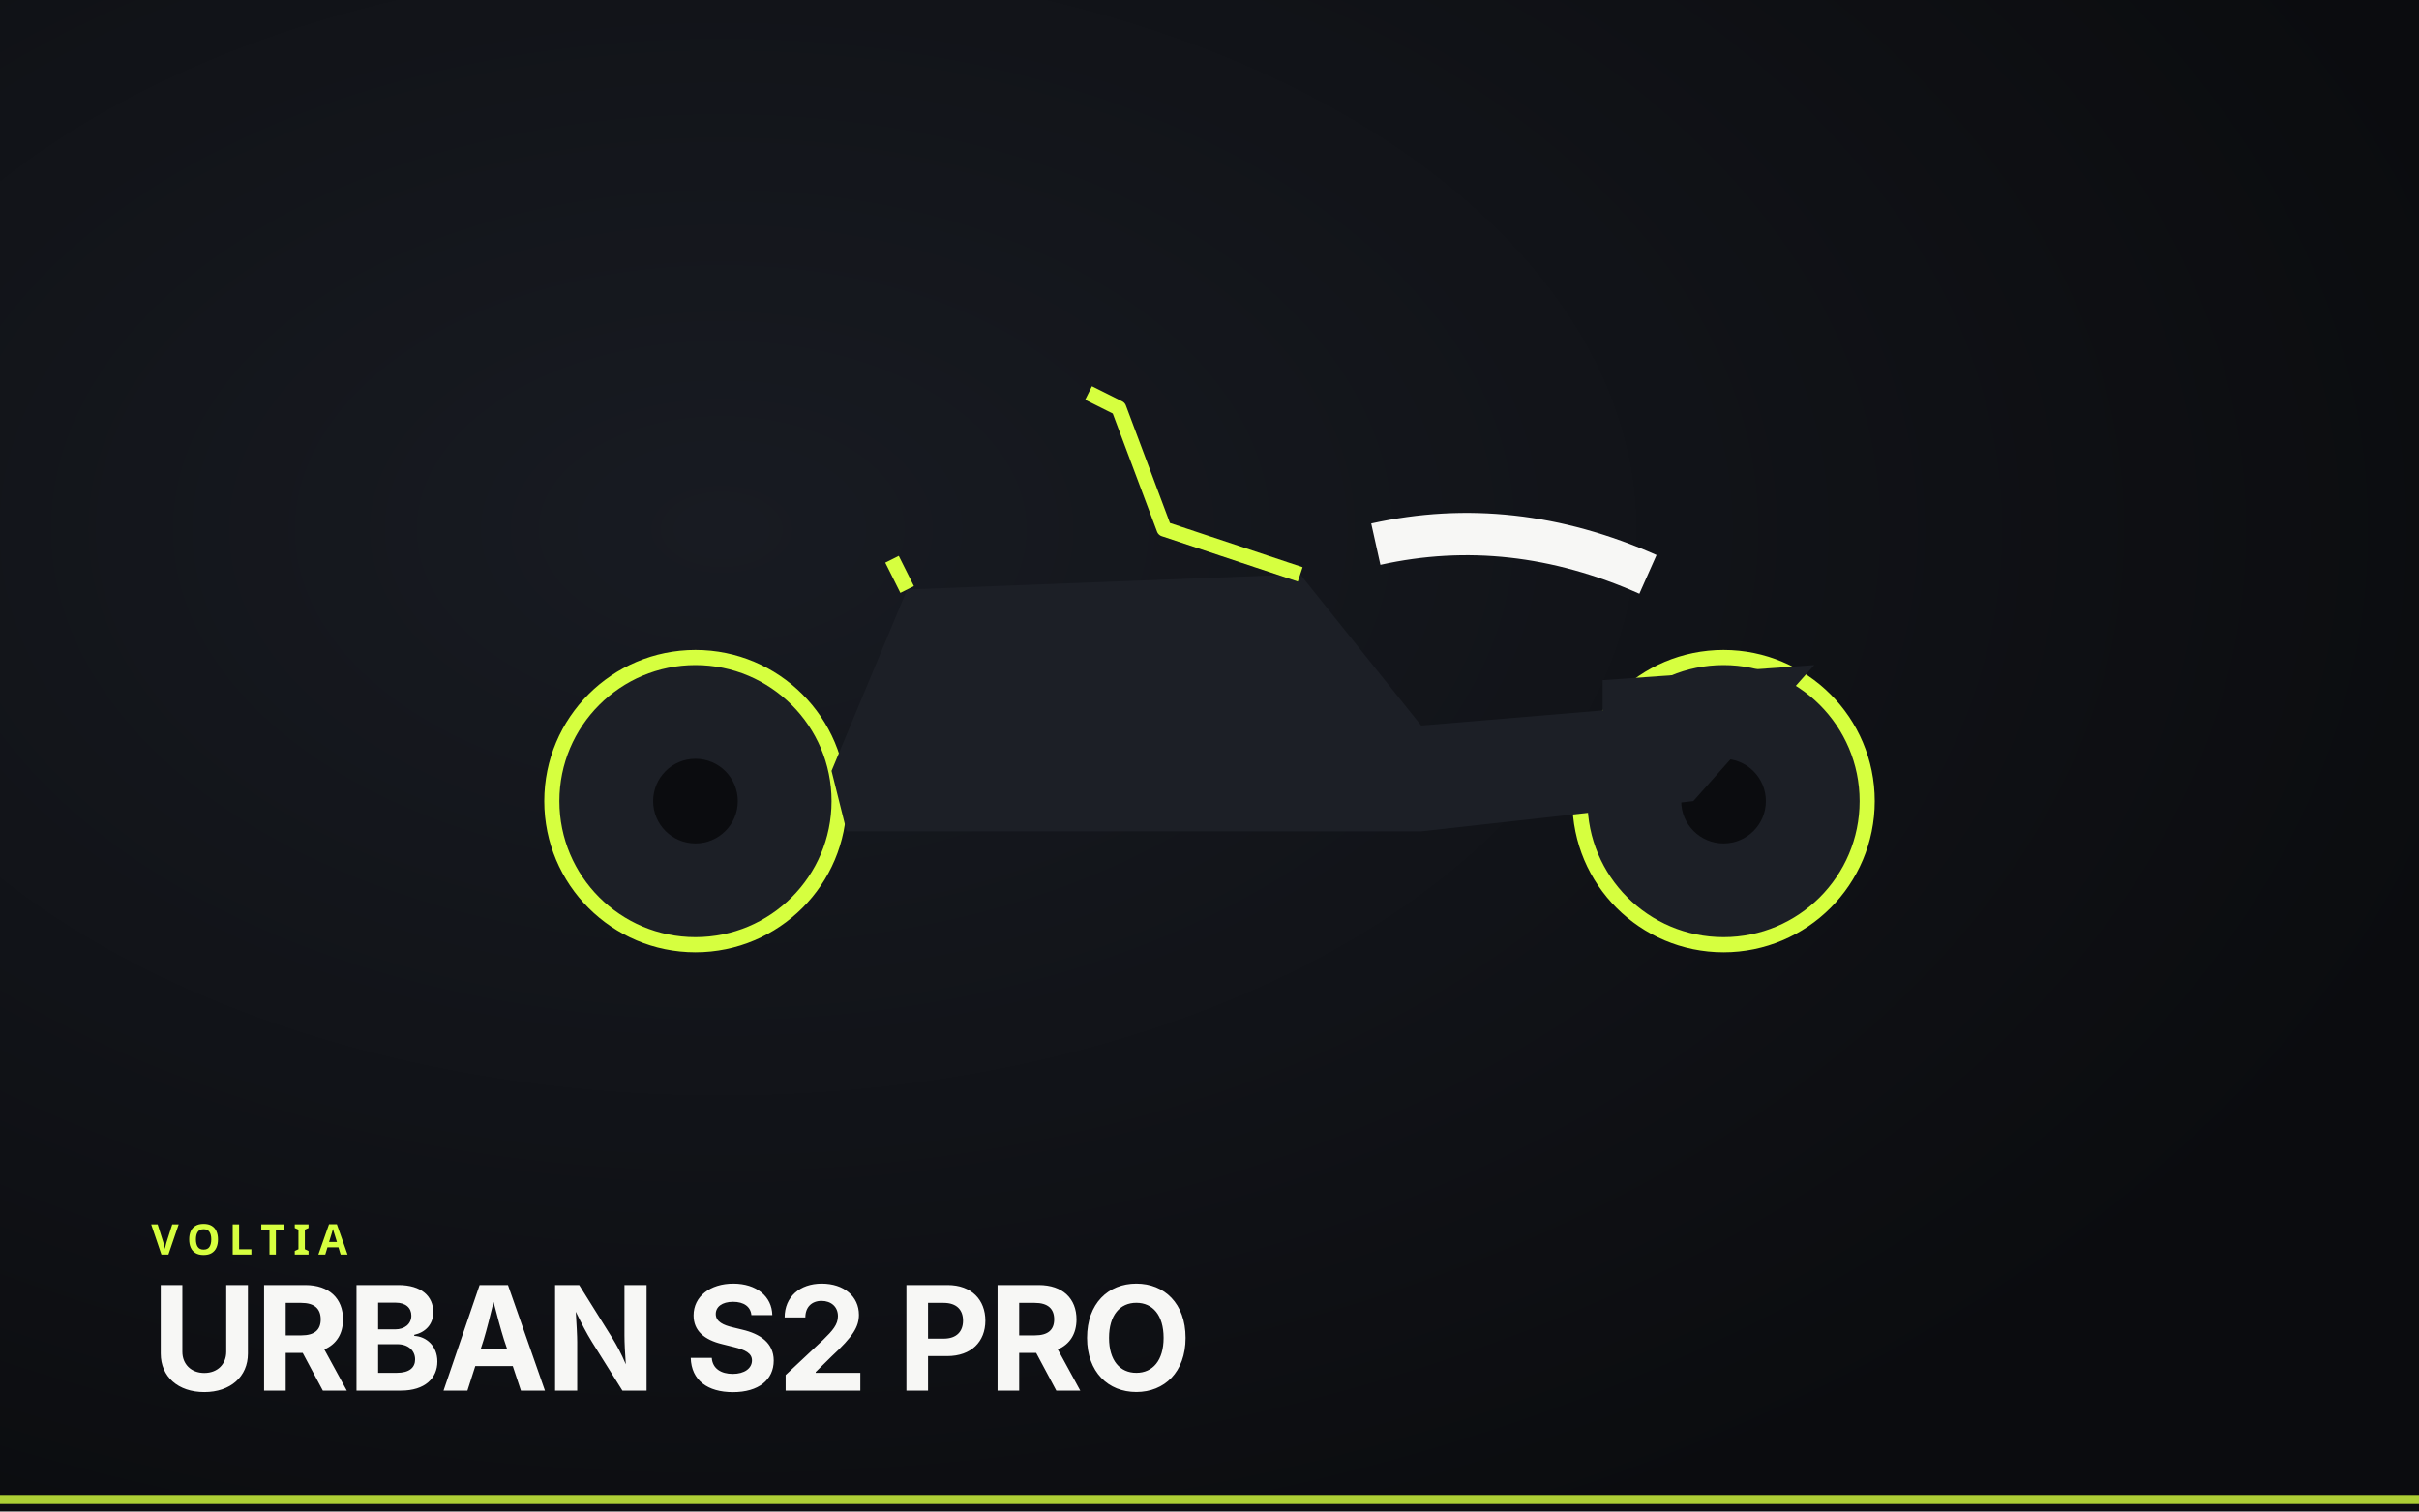
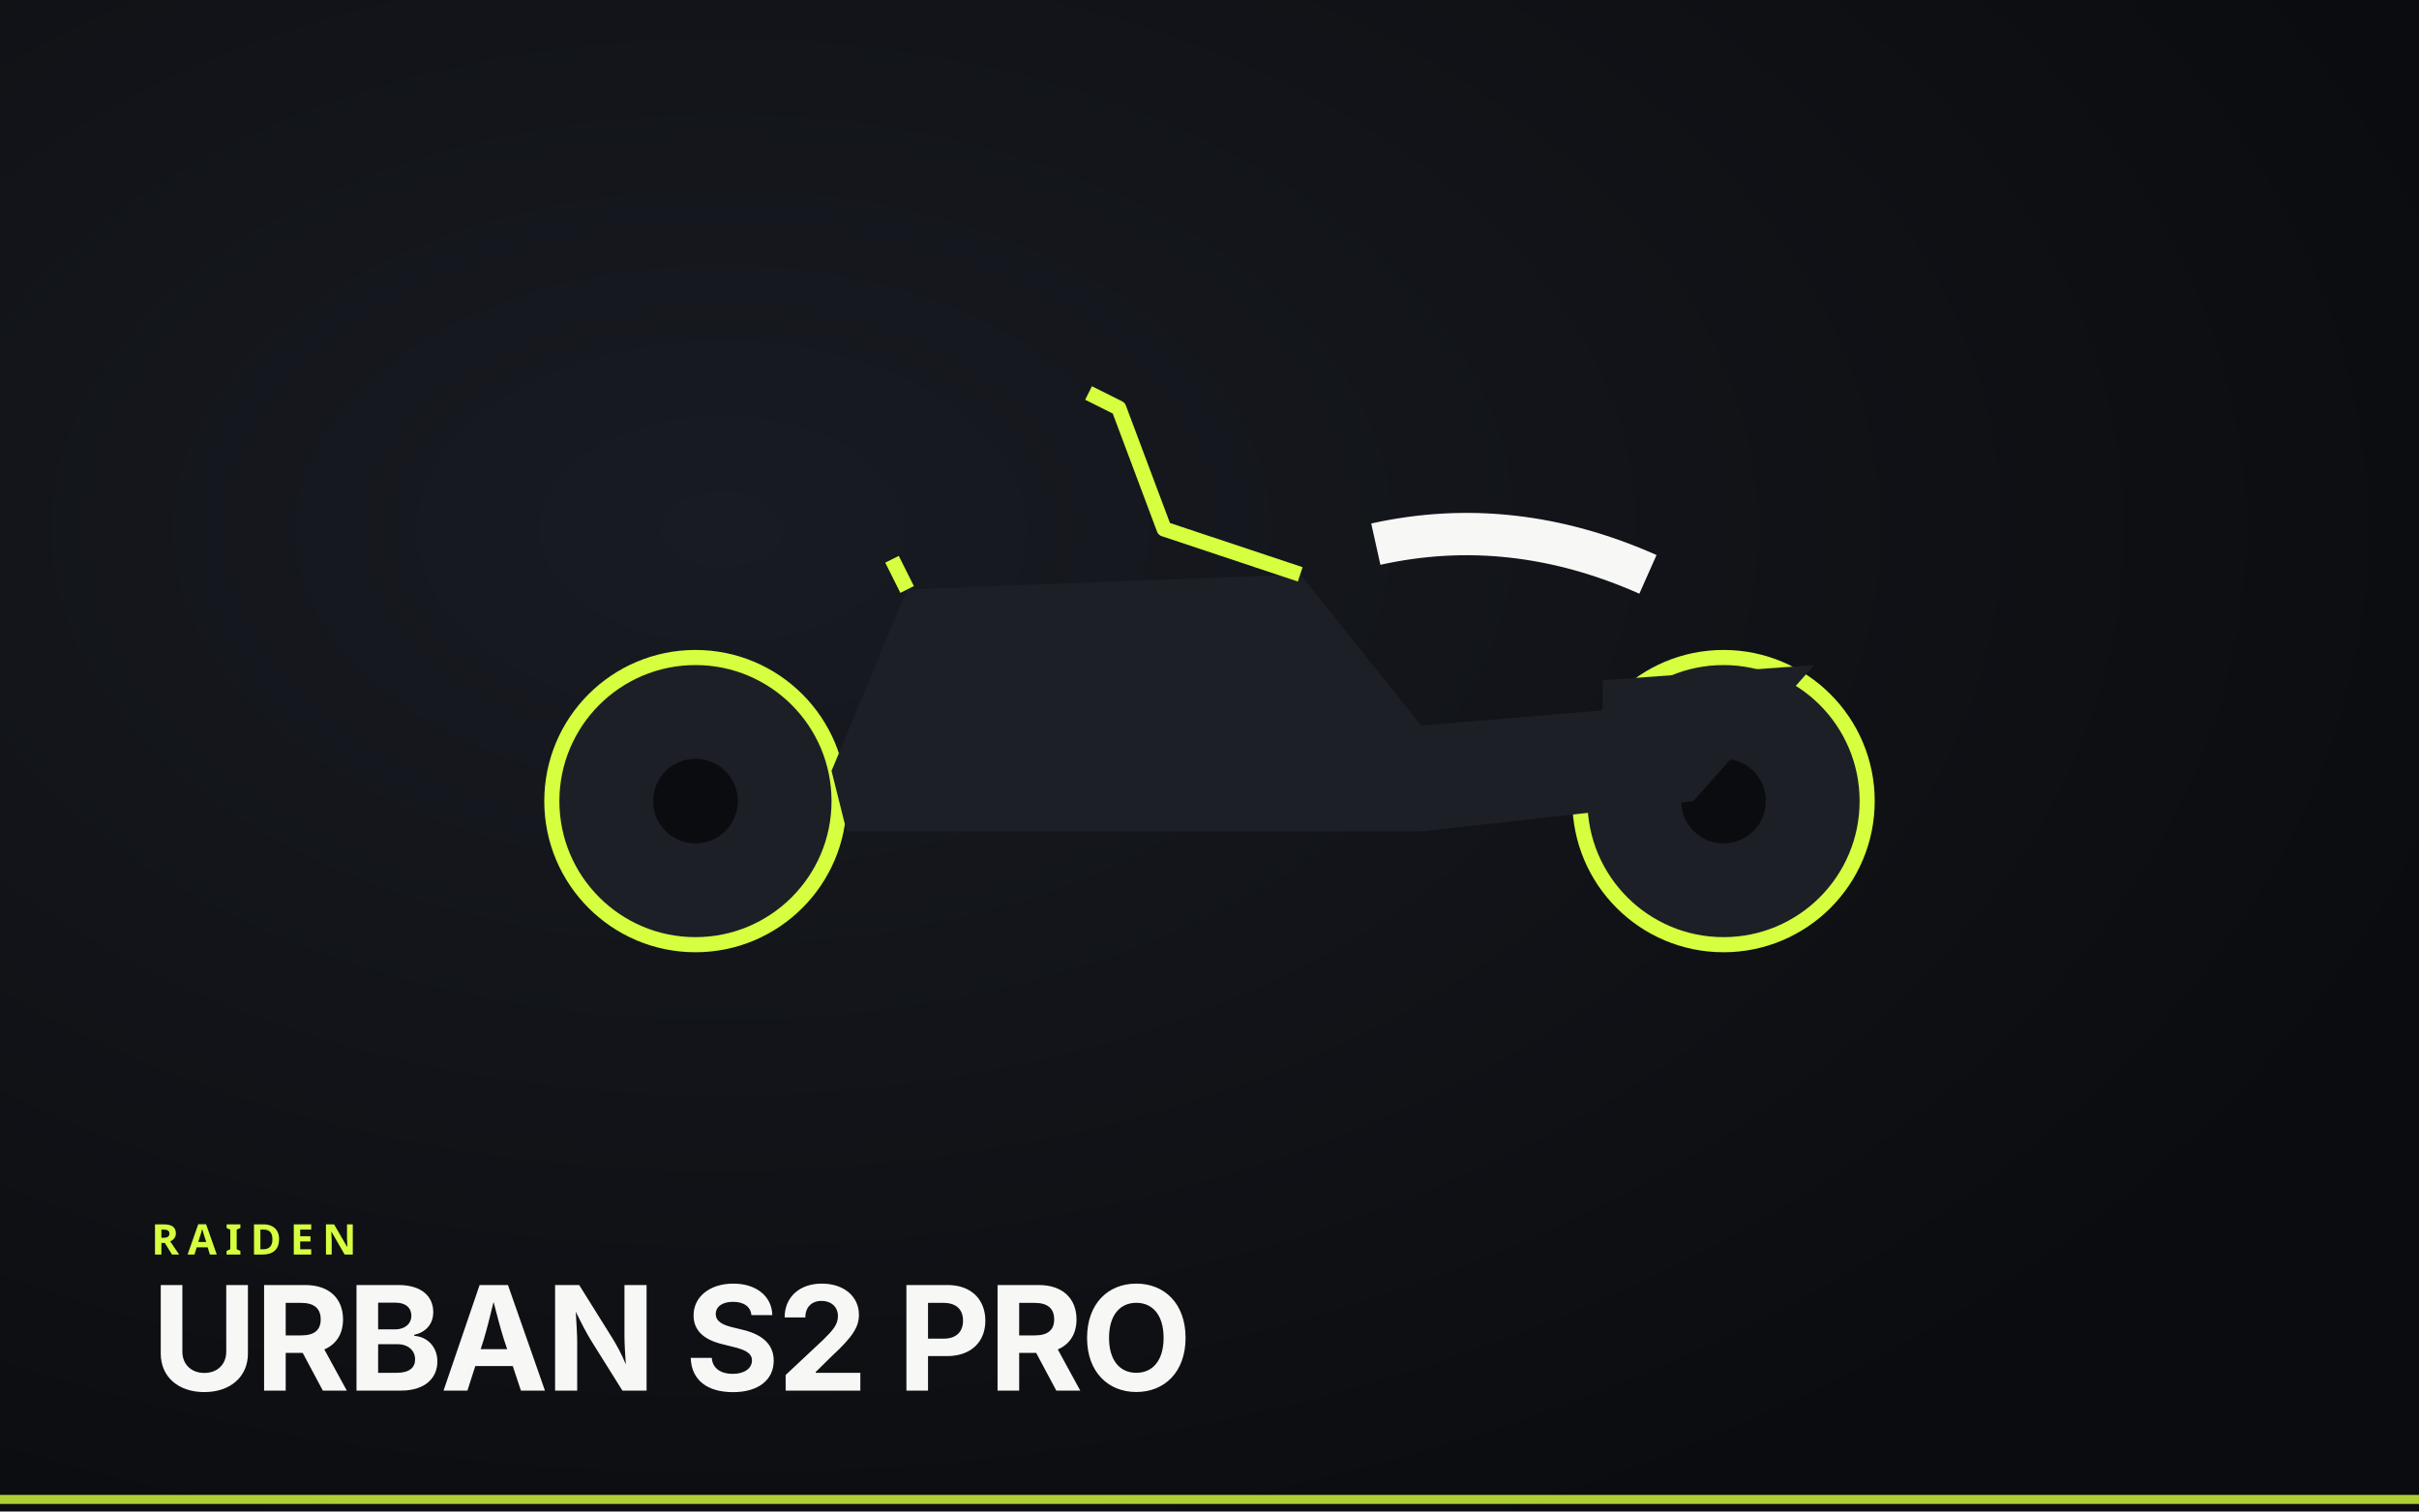
<svg xmlns="http://www.w3.org/2000/svg" viewBox="0 0 1600 1000" width="1600" height="1000" role="img">
  <defs>
    <radialGradient id="g" cx="30%" cy="35%" r="75%">
      <stop offset="0" stop-color="#181B22" />
      <stop offset="1" stop-color="#0B0C0F" />
    </radialGradient>
  </defs>
  <rect width="1600" height="1000" fill="url(#g)" />
  <line x1="0" y1="992" x2="1600" y2="992" stroke="#D6FF3F" stroke-width="6" opacity=".8" />
  <g transform="translate(300 150) scale(1)" stroke-linejoin="round">
    <circle cx="160" cy="380" r="95" fill="#1C1F26" stroke="#D6FF3F" stroke-width="10" />
    <circle cx="840" cy="380" r="95" fill="#1C1F26" stroke="#D6FF3F" stroke-width="10" />
    <circle cx="160" cy="380" r="28" fill="#0B0C0F" />
    <circle cx="840" cy="380" r="28" fill="#0B0C0F" />
    <path d="M250 360 L300 240 L560 230 L640 330 L760 320 L760 300 L900 290 L820 380 L640 400 L260 400 Z" fill="#1C1F26" />
    <path d="M560 230 L470 200 L440 120 L420 110 M300 240 L290 220" stroke="#D6FF3F" stroke-width="10" fill="none" />
    <path d="M610 210 Q700 190 790 230" stroke="#F7F7F5" stroke-width="28" fill="none" />
  </g>
-   <text x="100" y="830" font-family="system-ui, sans-serif" font-size="28" font-weight="600" fill="#D6FF3F" letter-spacing=".2em">VOLTIA</text>
+   <text x="100" y="830" font-family="system-ui, sans-serif" font-size="28" font-weight="600" fill="#D6FF3F" letter-spacing=".2em">RAIDEN</text>
  <text x="100" y="920" font-family="system-ui, -apple-system, sans-serif" font-size="96" font-weight="700" fill="#F7F7F5" letter-spacing="-0.02em">URBAN S2 PRO</text>
</svg>
